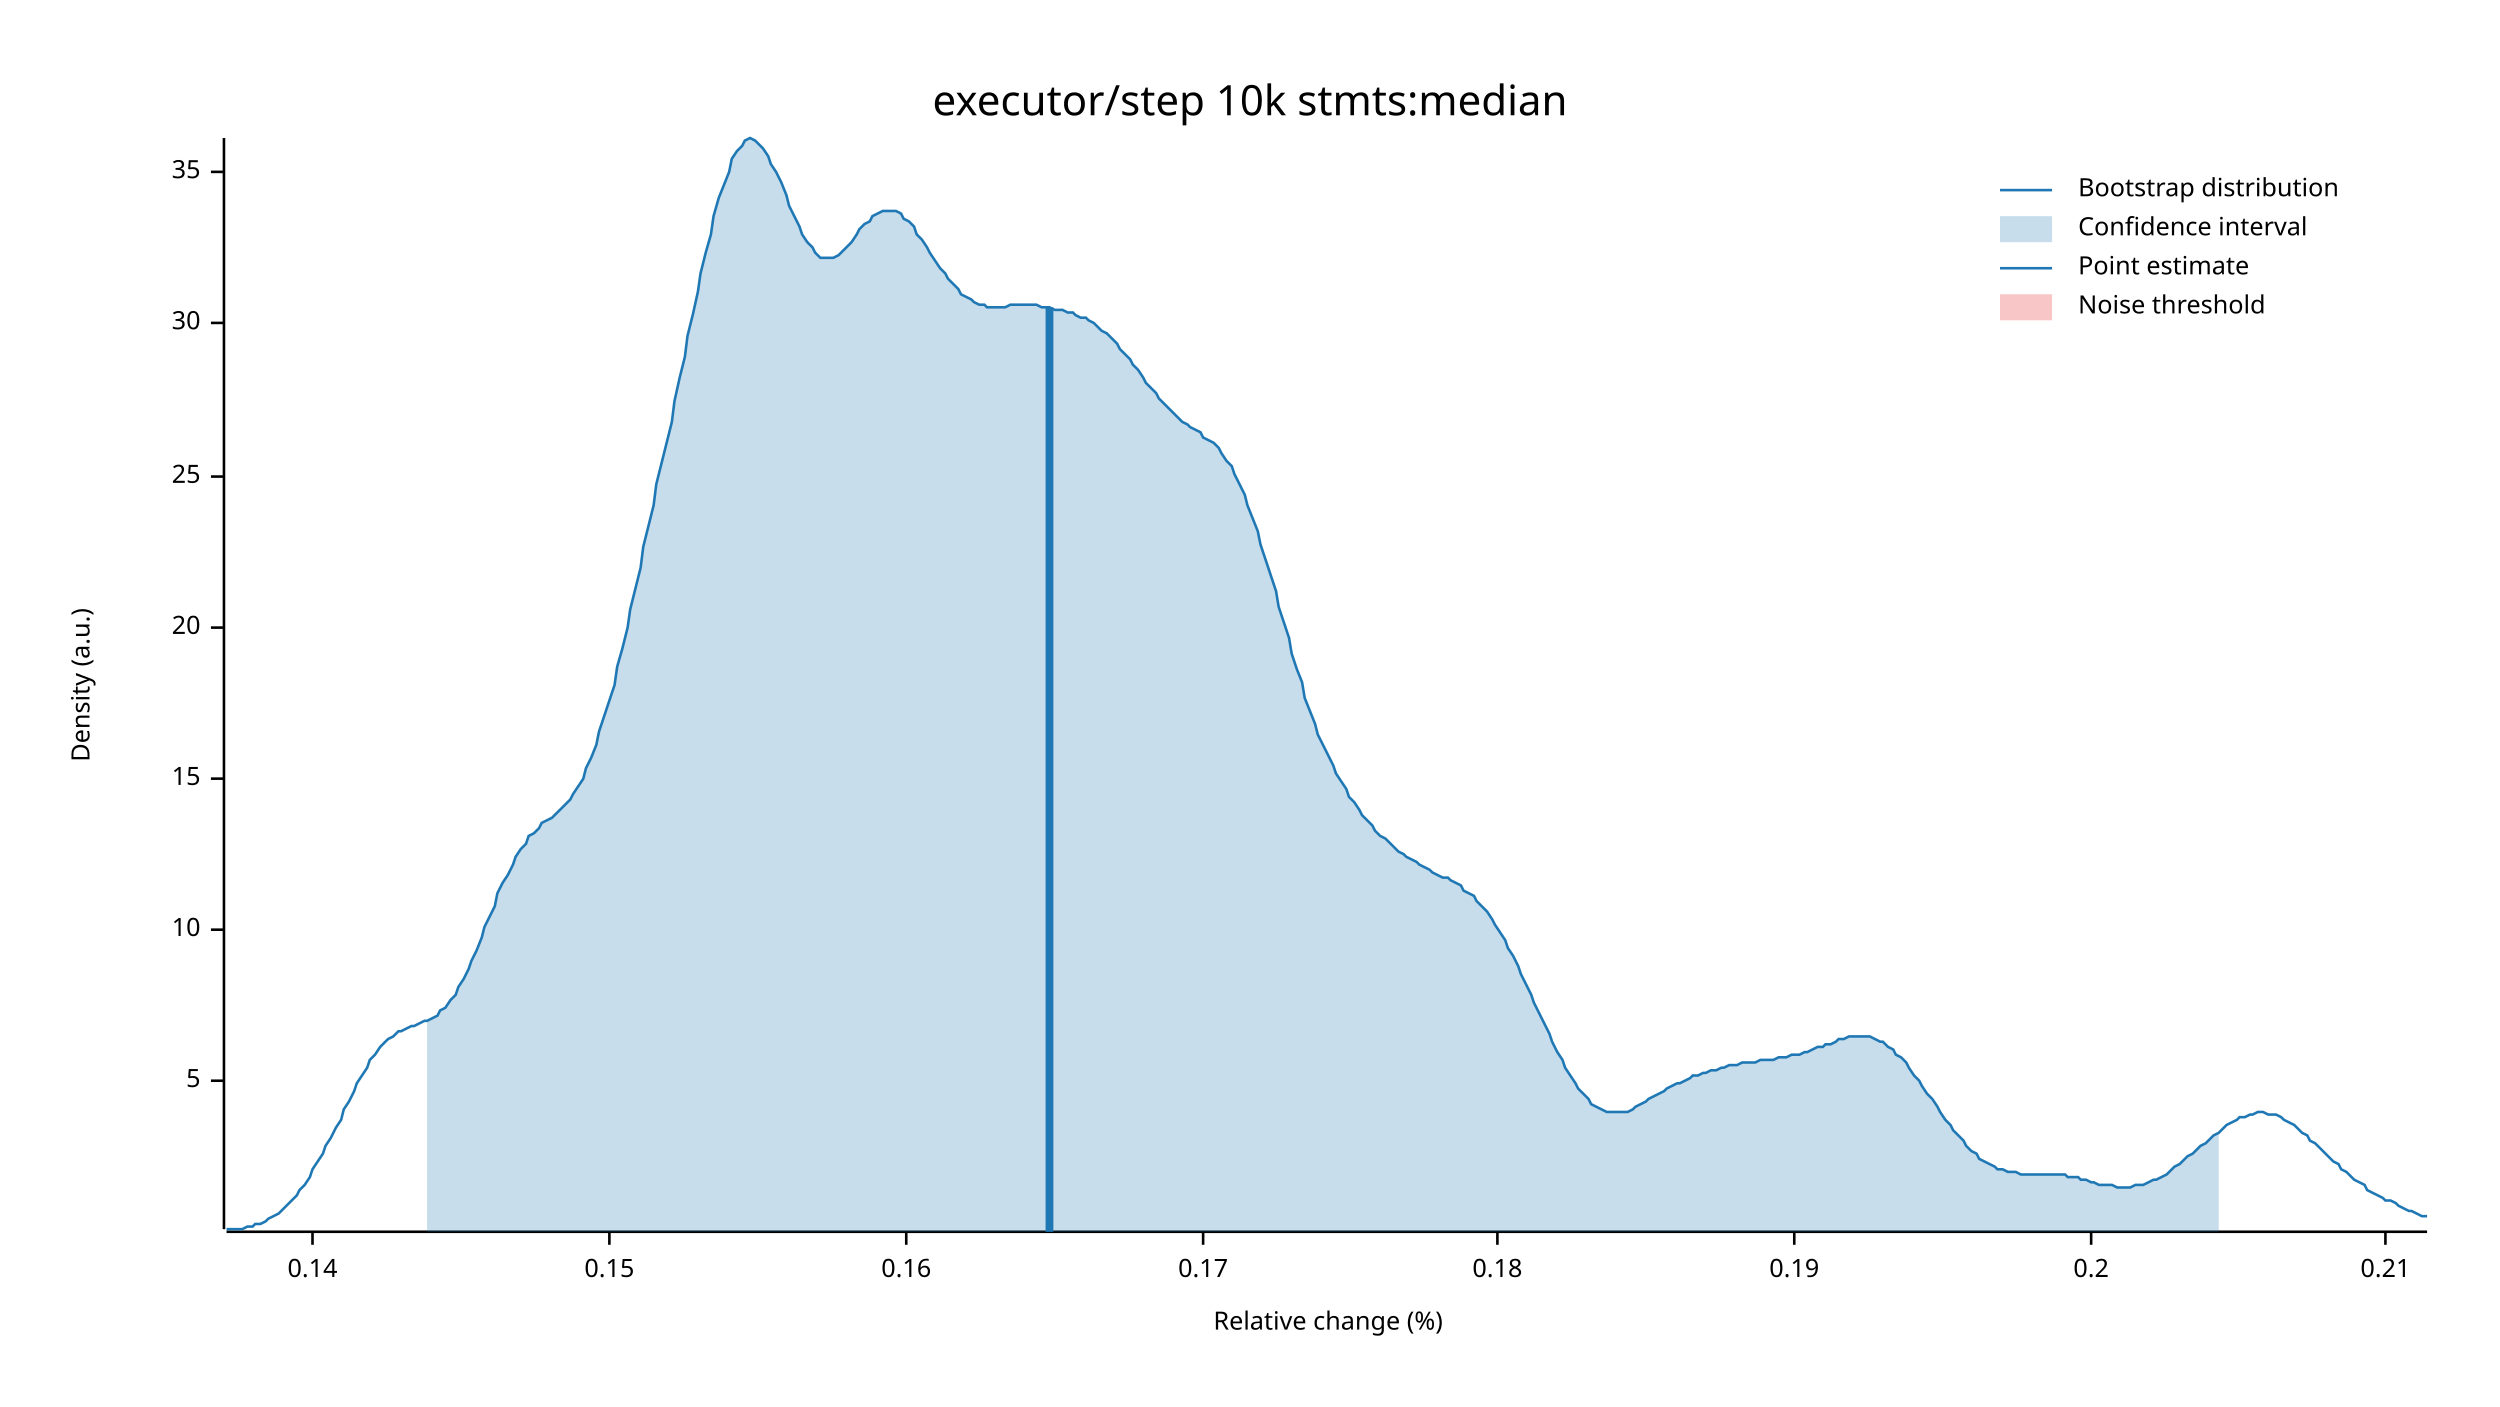
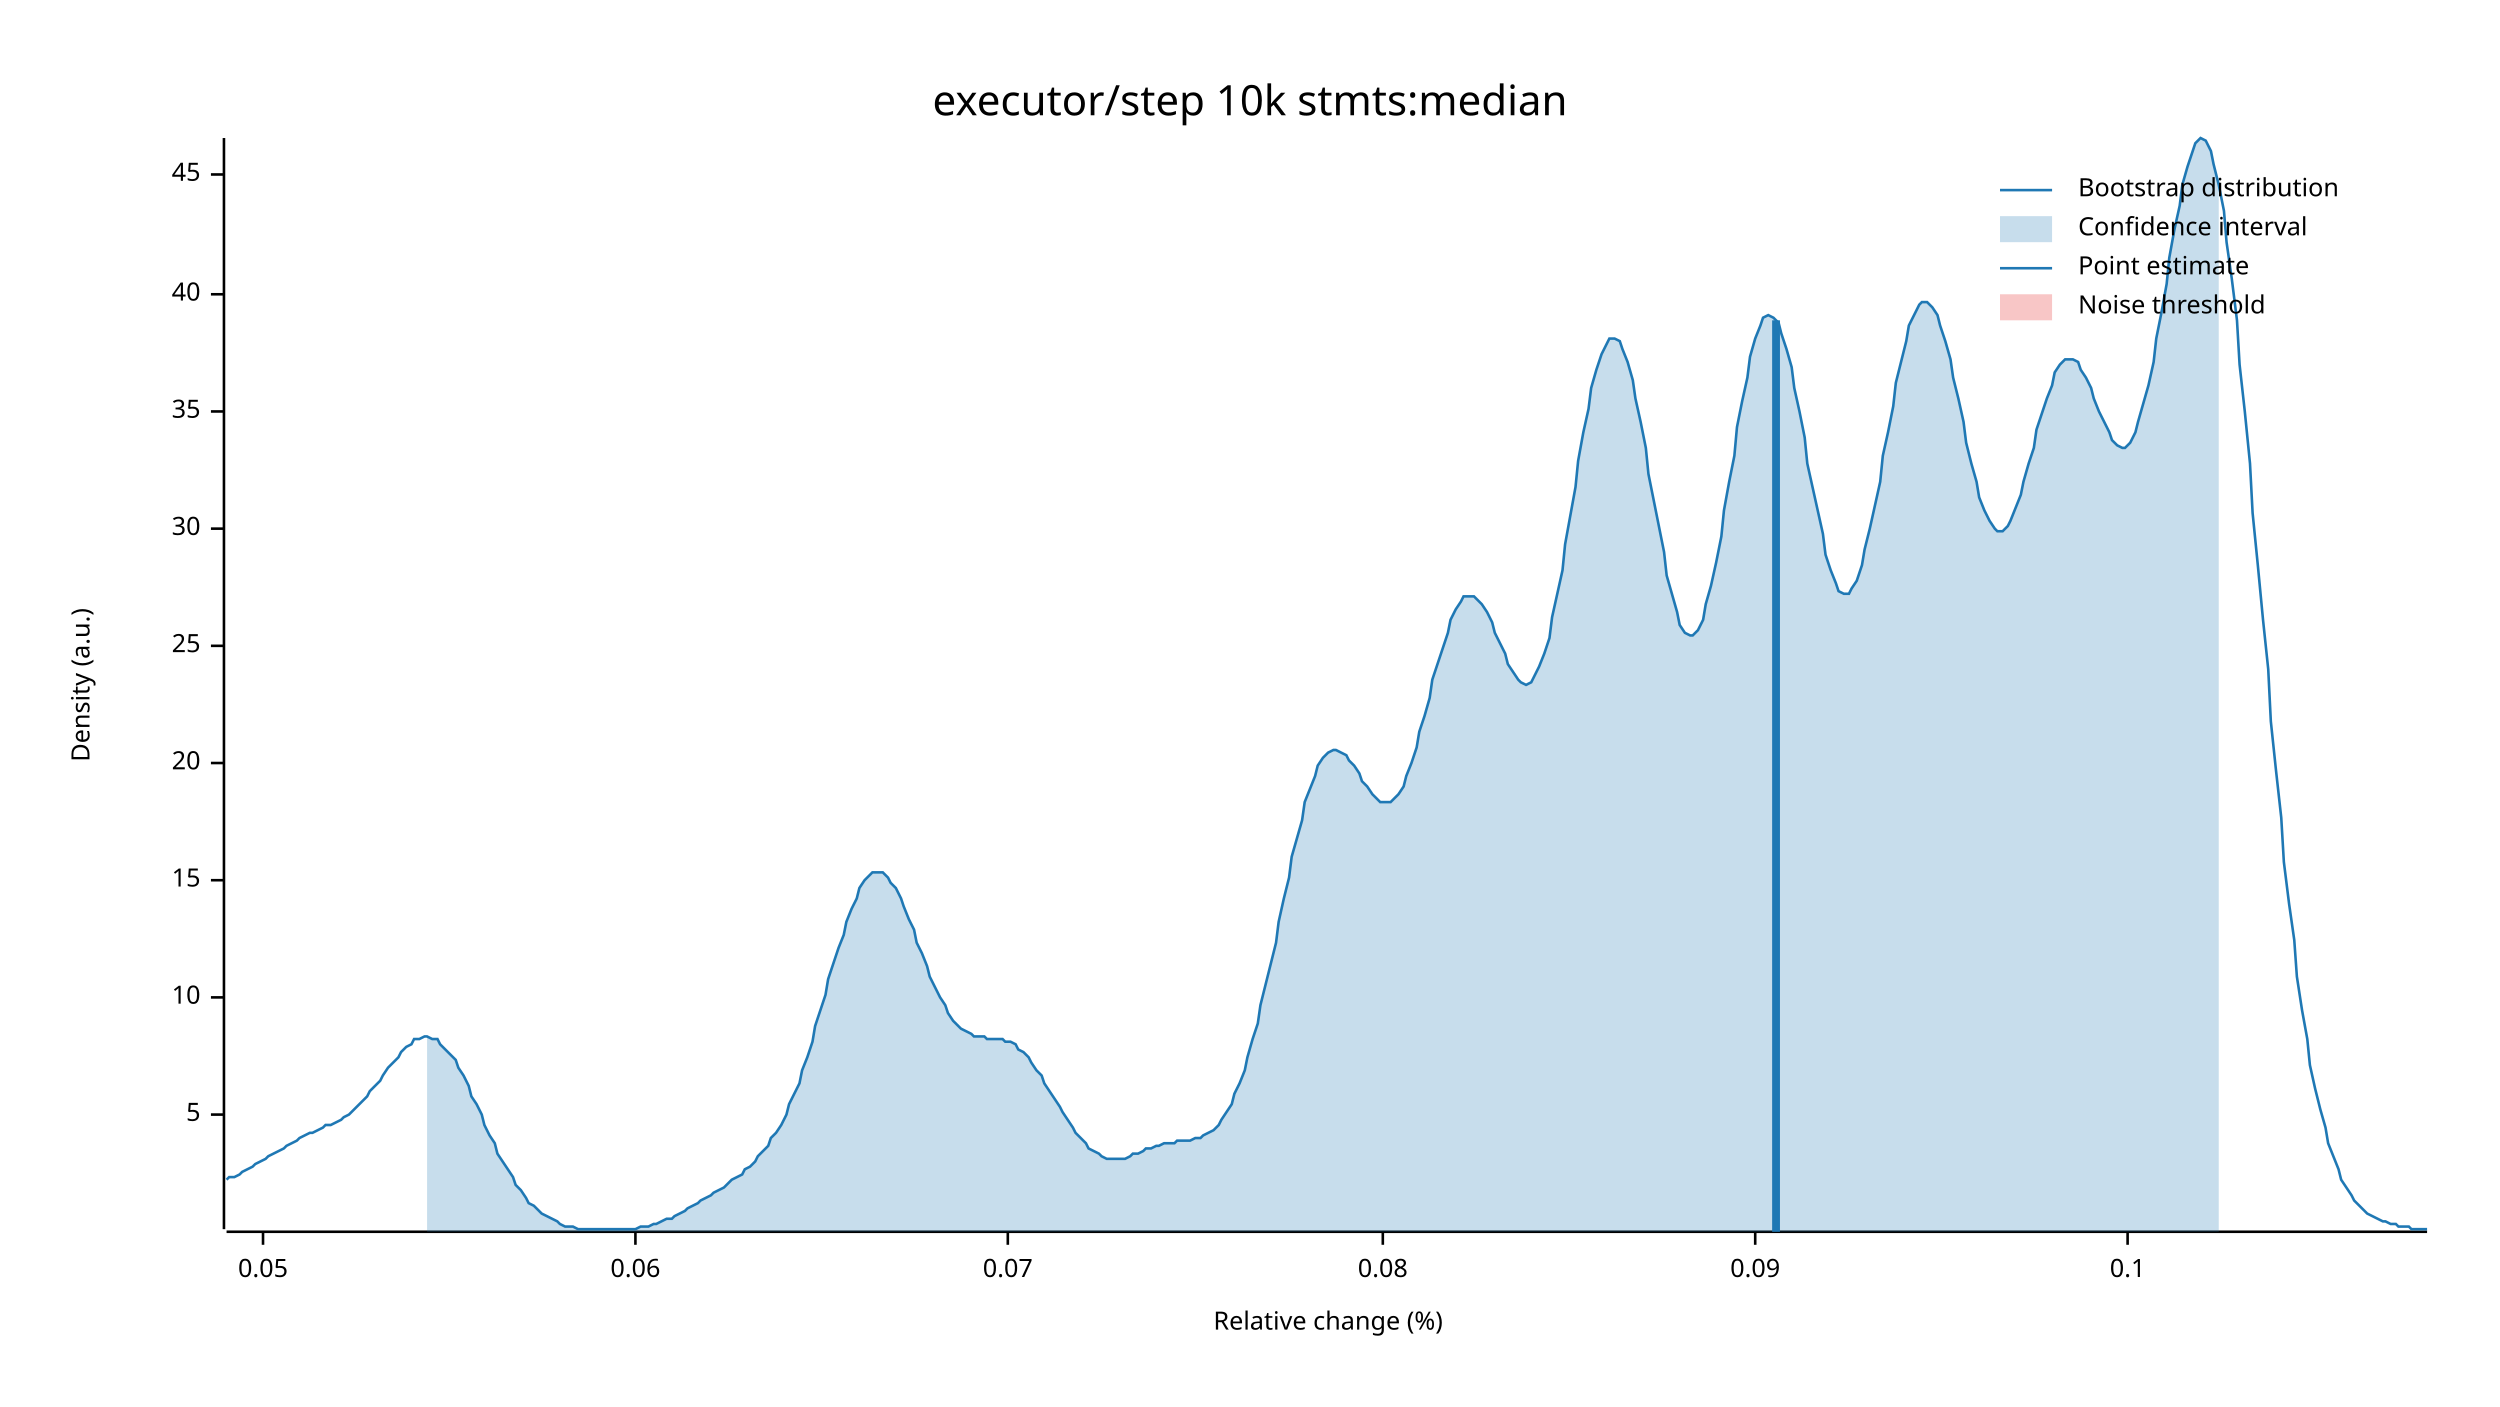
<svg xmlns="http://www.w3.org/2000/svg" width="960" height="540" viewBox="0 0 960 540">
  <text x="480" y="32" dy="0.76em" text-anchor="middle" font-family="sans-serif" font-size="16.129" opacity="1" fill="#000000">
executor/step 10k stmts:median
</text>
  <text x="27" y="263" dy="0.76em" text-anchor="middle" font-family="sans-serif" font-size="9.677" opacity="1" fill="#000000" transform="rotate(270, 27, 263)">
Density (a.u.)
</text>
  <text x="510" y="513" dy="-0.5ex" text-anchor="middle" font-family="sans-serif" font-size="9.677" opacity="1" fill="#000000">
Relative change (%)
</text>
  <polyline fill="none" opacity="1" stroke="#000000" stroke-width="1" points="86,53 86,472 " />
-   <text x="77" y="415" dy="0.5ex" text-anchor="end" font-family="sans-serif" font-size="9.677" opacity="1" fill="#000000">
+   <text x="77" y="428" dy="0.5ex" text-anchor="end" font-family="sans-serif" font-size="9.677" opacity="1" fill="#000000">
5
</text>
-   <polyline fill="none" opacity="1" stroke="#000000" stroke-width="1" points="81,415 86,415 " />
-   <text x="77" y="357" dy="0.5ex" text-anchor="end" font-family="sans-serif" font-size="9.677" opacity="1" fill="#000000">
+   <polyline fill="none" opacity="1" stroke="#000000" stroke-width="1" points="81,428 86,428 " />
+   <text x="77" y="383" dy="0.5ex" text-anchor="end" font-family="sans-serif" font-size="9.677" opacity="1" fill="#000000">
10
</text>
-   <polyline fill="none" opacity="1" stroke="#000000" stroke-width="1" points="81,357 86,357 " />
-   <text x="77" y="299" dy="0.5ex" text-anchor="end" font-family="sans-serif" font-size="9.677" opacity="1" fill="#000000">
+   <polyline fill="none" opacity="1" stroke="#000000" stroke-width="1" points="81,383 86,383 " />
+   <text x="77" y="338" dy="0.5ex" text-anchor="end" font-family="sans-serif" font-size="9.677" opacity="1" fill="#000000">
15
</text>
-   <polyline fill="none" opacity="1" stroke="#000000" stroke-width="1" points="81,299 86,299 " />
-   <text x="77" y="241" dy="0.5ex" text-anchor="end" font-family="sans-serif" font-size="9.677" opacity="1" fill="#000000">
+   <polyline fill="none" opacity="1" stroke="#000000" stroke-width="1" points="81,338 86,338 " />
+   <text x="77" y="293" dy="0.5ex" text-anchor="end" font-family="sans-serif" font-size="9.677" opacity="1" fill="#000000">
20
</text>
-   <polyline fill="none" opacity="1" stroke="#000000" stroke-width="1" points="81,241 86,241 " />
-   <text x="77" y="183" dy="0.5ex" text-anchor="end" font-family="sans-serif" font-size="9.677" opacity="1" fill="#000000">
+   <polyline fill="none" opacity="1" stroke="#000000" stroke-width="1" points="81,293 86,293 " />
+   <text x="77" y="248" dy="0.5ex" text-anchor="end" font-family="sans-serif" font-size="9.677" opacity="1" fill="#000000">
25
</text>
-   <polyline fill="none" opacity="1" stroke="#000000" stroke-width="1" points="81,183 86,183 " />
-   <text x="77" y="124" dy="0.5ex" text-anchor="end" font-family="sans-serif" font-size="9.677" opacity="1" fill="#000000">
+   <polyline fill="none" opacity="1" stroke="#000000" stroke-width="1" points="81,248 86,248 " />
+   <text x="77" y="203" dy="0.5ex" text-anchor="end" font-family="sans-serif" font-size="9.677" opacity="1" fill="#000000">
30
</text>
-   <polyline fill="none" opacity="1" stroke="#000000" stroke-width="1" points="81,124 86,124 " />
-   <text x="77" y="66" dy="0.5ex" text-anchor="end" font-family="sans-serif" font-size="9.677" opacity="1" fill="#000000">
+   <polyline fill="none" opacity="1" stroke="#000000" stroke-width="1" points="81,203 86,203 " />
+   <text x="77" y="158" dy="0.5ex" text-anchor="end" font-family="sans-serif" font-size="9.677" opacity="1" fill="#000000">
35
</text>
-   <polyline fill="none" opacity="1" stroke="#000000" stroke-width="1" points="81,66 86,66 " />
+   <polyline fill="none" opacity="1" stroke="#000000" stroke-width="1" points="81,158 86,158 " />
+   <text x="77" y="113" dy="0.5ex" text-anchor="end" font-family="sans-serif" font-size="9.677" opacity="1" fill="#000000">
+ 40
+ </text>
+   <polyline fill="none" opacity="1" stroke="#000000" stroke-width="1" points="81,113 86,113 " />
+   <text x="77" y="67" dy="0.5ex" text-anchor="end" font-family="sans-serif" font-size="9.677" opacity="1" fill="#000000">
+ 45
+ </text>
+   <polyline fill="none" opacity="1" stroke="#000000" stroke-width="1" points="81,67 86,67 " />
  <polyline fill="none" opacity="1" stroke="#000000" stroke-width="1" points="87,473 932,473 " />
-   <text x="120" y="483" dy="0.76em" text-anchor="middle" font-family="sans-serif" font-size="9.677" opacity="1" fill="#000000">
- 0.14
+   <text x="101" y="483" dy="0.76em" text-anchor="middle" font-family="sans-serif" font-size="9.677" opacity="1" fill="#000000">
+ 0.05
</text>
-   <polyline fill="none" opacity="1" stroke="#000000" stroke-width="1" points="120,473 120,478 " />
-   <text x="234" y="483" dy="0.76em" text-anchor="middle" font-family="sans-serif" font-size="9.677" opacity="1" fill="#000000">
- 0.15
+   <polyline fill="none" opacity="1" stroke="#000000" stroke-width="1" points="101,473 101,478 " />
+   <text x="244" y="483" dy="0.76em" text-anchor="middle" font-family="sans-serif" font-size="9.677" opacity="1" fill="#000000">
+ 0.06
</text>
-   <polyline fill="none" opacity="1" stroke="#000000" stroke-width="1" points="234,473 234,478 " />
-   <text x="348" y="483" dy="0.76em" text-anchor="middle" font-family="sans-serif" font-size="9.677" opacity="1" fill="#000000">
- 0.16
+   <polyline fill="none" opacity="1" stroke="#000000" stroke-width="1" points="244,473 244,478 " />
+   <text x="387" y="483" dy="0.76em" text-anchor="middle" font-family="sans-serif" font-size="9.677" opacity="1" fill="#000000">
+ 0.07
</text>
-   <polyline fill="none" opacity="1" stroke="#000000" stroke-width="1" points="348,473 348,478 " />
-   <text x="462" y="483" dy="0.76em" text-anchor="middle" font-family="sans-serif" font-size="9.677" opacity="1" fill="#000000">
- 0.17
+   <polyline fill="none" opacity="1" stroke="#000000" stroke-width="1" points="387,473 387,478 " />
+   <text x="531" y="483" dy="0.76em" text-anchor="middle" font-family="sans-serif" font-size="9.677" opacity="1" fill="#000000">
+ 0.08
</text>
-   <polyline fill="none" opacity="1" stroke="#000000" stroke-width="1" points="462,473 462,478 " />
-   <text x="575" y="483" dy="0.76em" text-anchor="middle" font-family="sans-serif" font-size="9.677" opacity="1" fill="#000000">
- 0.18
+   <polyline fill="none" opacity="1" stroke="#000000" stroke-width="1" points="531,473 531,478 " />
+   <text x="674" y="483" dy="0.76em" text-anchor="middle" font-family="sans-serif" font-size="9.677" opacity="1" fill="#000000">
+ 0.09
</text>
-   <polyline fill="none" opacity="1" stroke="#000000" stroke-width="1" points="575,473 575,478 " />
-   <text x="689" y="483" dy="0.76em" text-anchor="middle" font-family="sans-serif" font-size="9.677" opacity="1" fill="#000000">
- 0.19
+   <polyline fill="none" opacity="1" stroke="#000000" stroke-width="1" points="674,473 674,478 " />
+   <text x="817" y="483" dy="0.76em" text-anchor="middle" font-family="sans-serif" font-size="9.677" opacity="1" fill="#000000">
+ 0.1
</text>
-   <polyline fill="none" opacity="1" stroke="#000000" stroke-width="1" points="689,473 689,478 " />
-   <text x="803" y="483" dy="0.76em" text-anchor="middle" font-family="sans-serif" font-size="9.677" opacity="1" fill="#000000">
- 0.2
- </text>
-   <polyline fill="none" opacity="1" stroke="#000000" stroke-width="1" points="803,473 803,478 " />
-   <text x="916" y="483" dy="0.76em" text-anchor="middle" font-family="sans-serif" font-size="9.677" opacity="1" fill="#000000">
- 0.21
- </text>
-   <polyline fill="none" opacity="1" stroke="#000000" stroke-width="1" points="916,473 916,478 " />
-   <polyline fill="none" opacity="1" stroke="#1F78B4" stroke-width="1" points="87,472 88,472 90,472 92,472 93,472 95,471 97,471 98,470 100,470 102,469 103,468 105,467 107,466 109,464 110,463 112,461 114,459 115,457 117,455 119,452 120,449 122,446 124,443 125,440 127,437 129,433 131,430 132,426 134,423 136,419 137,416 139,413 141,410 142,407 144,405 146,402 147,401 149,399 151,398 153,396 154,396 156,395 158,394 159,394 161,393 163,392 164,392 166,391 168,390 169,388 171,387 173,384 175,382 176,379 178,376 180,372 181,369 183,365 185,360 186,356 188,352 190,348 191,343 193,339 195,336 197,332 198,329 200,326 202,324 203,321 205,320 207,318 208,316 210,315 212,314 214,312 215,311 217,309 219,307 220,305 222,302 224,299 225,295 227,291 229,286 230,281 232,275 234,269 236,263 237,256 239,249 241,241 242,234 244,226 246,218 247,210 249,202 251,194 252,186 254,178 256,170 258,162 259,154 261,145 263,137 264,129 266,121 268,112 269,105 271,97 273,90 274,83 276,76 278,71 280,66 281,61 283,58 285,56 286,54 288,53 290,54 291,55 293,57 295,60 296,63 298,66 300,70 302,75 303,79 305,83 307,87 308,90 310,93 312,95 313,97 315,99 317,99 318,99 320,99 322,98 324,96 325,95 327,93 329,90 330,88 332,86 334,85 335,83 337,82 339,81 341,81 342,81 344,81 346,82 347,84 349,85 351,87 352,90 354,92 356,95 357,97 359,100 361,103 363,105 364,107 366,109 368,111 369,113 371,114 373,115 374,116 376,117 378,117 379,118 381,118 383,118 385,118 386,118 388,117 390,117 391,117 393,117 395,117 396,117 398,117 400,118 401,118 403,118 405,119 407,119 408,119 410,120 412,120 413,121 415,122 417,122 418,123 420,124 422,126 423,127 425,128 427,130 429,132 430,134 432,136 434,138 435,140 437,142 439,145 440,147 442,149 444,151 445,153 447,155 449,157 451,159 452,160 454,162 456,163 457,164 459,165 461,166 462,168 464,169 466,170 468,172 469,174 471,177 473,179 474,182 476,186 478,190 479,194 481,199 483,204 484,209 486,215 488,221 490,227 491,233 493,239 495,245 496,251 498,257 500,262 501,268 503,273 505,278 506,282 508,286 510,290 512,294 513,297 515,300 517,303 518,306 520,308 522,311 523,313 525,315 527,317 528,319 530,321 532,322 534,324 535,325 537,327 539,328 540,329 542,330 544,331 545,332 547,333 549,334 550,335 552,336 554,337 556,337 557,338 559,339 561,340 562,342 564,343 566,344 567,346 569,348 571,350 573,353 574,355 576,358 578,361 579,364 581,367 583,371 584,374 586,378 588,382 589,385 591,389 593,393 595,397 596,400 598,404 600,407 601,410 603,413 605,416 606,418 608,420 610,422 611,424 613,425 615,426 617,427 618,427 620,427 622,427 623,427 625,427 627,426 628,425 630,424 632,423 633,422 635,421 637,420 639,419 640,418 642,417 644,416 645,416 647,415 649,414 650,413 652,413 654,412 655,412 657,411 659,411 661,410 662,410 664,409 666,409 667,409 669,408 671,408 672,408 674,408 676,407 677,407 679,407 681,407 683,406 684,406 686,406 688,405 689,405 691,405 693,404 694,404 696,403 698,402 700,402 701,401 703,401 705,400 706,399 708,399 710,398 711,398 713,398 715,398 716,398 718,398 720,399 722,400 723,400 725,402 727,403 728,405 730,406 732,408 733,410 735,413 737,415 738,417 740,420 742,422 744,425 745,427 747,430 749,432 750,434 752,436 754,438 755,440 757,442 759,443 760,445 762,446 764,447 766,448 767,449 769,449 771,450 772,450 774,450 776,451 777,451 779,451 781,451 782,451 784,451 786,451 788,451 789,451 791,451 793,451 794,452 796,452 798,452 799,453 801,453 803,454 804,454 806,455 808,455 810,455 811,455 813,456 815,456 816,456 818,456 820,455 821,455 823,455 825,454 827,453 828,453 830,452 832,451 833,450 835,448 837,447 838,446 840,444 842,443 843,442 845,440 847,439 849,437 850,436 852,435 854,433 855,432 857,431 859,430 860,429 862,429 864,428 865,428 867,427 869,427 871,428 872,428 874,428 876,429 877,430 879,431 881,432 882,433 884,435 886,436 887,438 889,439 891,441 893,443 894,444 896,446 898,447 899,449 901,450 903,452 904,453 906,454 908,455 909,457 911,458 913,459 915,460 916,461 918,461 920,462 921,463 923,464 925,465 926,465 928,466 930,467 932,467 " />
-   <polygon opacity="0.25" fill="#1F78B4" points="164,392 166,391 168,390 169,388 171,387 173,384 175,382 176,379 178,376 180,372 181,369 183,365 185,360 186,356 188,352 190,348 191,343 193,339 195,336 197,332 198,329 200,326 202,324 203,321 205,320 207,318 208,316 210,315 212,314 214,312 215,311 217,309 219,307 220,305 222,302 224,299 225,295 227,291 229,286 230,281 232,275 234,269 236,263 237,256 239,249 241,241 242,234 244,226 246,218 247,210 249,202 251,194 252,186 254,178 256,170 258,162 259,154 261,145 263,137 264,129 266,121 268,112 269,105 271,97 273,90 274,83 276,76 278,71 280,66 281,61 283,58 285,56 286,54 288,53 290,54 291,55 293,57 295,60 296,63 298,66 300,70 302,75 303,79 305,83 307,87 308,90 310,93 312,95 313,97 315,99 317,99 318,99 320,99 322,98 324,96 325,95 327,93 329,90 330,88 332,86 334,85 335,83 337,82 339,81 341,81 342,81 344,81 346,82 347,84 349,85 351,87 352,90 354,92 356,95 357,97 359,100 361,103 363,105 364,107 366,109 368,111 369,113 371,114 373,115 374,116 376,117 378,117 379,118 381,118 383,118 385,118 386,118 388,117 390,117 391,117 393,117 395,117 396,117 398,117 400,118 401,118 403,118 405,119 407,119 408,119 410,120 412,120 413,121 415,122 417,122 418,123 420,124 422,126 423,127 425,128 427,130 429,132 430,134 432,136 434,138 435,140 437,142 439,145 440,147 442,149 444,151 445,153 447,155 449,157 451,159 452,160 454,162 456,163 457,164 459,165 461,166 462,168 464,169 466,170 468,172 469,174 471,177 473,179 474,182 476,186 478,190 479,194 481,199 483,204 484,209 486,215 488,221 490,227 491,233 493,239 495,245 496,251 498,257 500,262 501,268 503,273 505,278 506,282 508,286 510,290 512,294 513,297 515,300 517,303 518,306 520,308 522,311 523,313 525,315 527,317 528,319 530,321 532,322 534,324 535,325 537,327 539,328 540,329 542,330 544,331 545,332 547,333 549,334 550,335 552,336 554,337 556,337 557,338 559,339 561,340 562,342 564,343 566,344 567,346 569,348 571,350 573,353 574,355 576,358 578,361 579,364 581,367 583,371 584,374 586,378 588,382 589,385 591,389 593,393 595,397 596,400 598,404 600,407 601,410 603,413 605,416 606,418 608,420 610,422 611,424 613,425 615,426 617,427 618,427 620,427 622,427 623,427 625,427 627,426 628,425 630,424 632,423 633,422 635,421 637,420 639,419 640,418 642,417 644,416 645,416 647,415 649,414 650,413 652,413 654,412 655,412 657,411 659,411 661,410 662,410 664,409 666,409 667,409 669,408 671,408 672,408 674,408 676,407 677,407 679,407 681,407 683,406 684,406 686,406 688,405 689,405 691,405 693,404 694,404 696,403 698,402 700,402 701,401 703,401 705,400 706,399 708,399 710,398 711,398 713,398 715,398 716,398 718,398 720,399 722,400 723,400 725,402 727,403 728,405 730,406 732,408 733,410 735,413 737,415 738,417 740,420 742,422 744,425 745,427 747,430 749,432 750,434 752,436 754,438 755,440 757,442 759,443 760,445 762,446 764,447 766,448 767,449 769,449 771,450 772,450 774,450 776,451 777,451 779,451 781,451 782,451 784,451 786,451 788,451 789,451 791,451 793,451 794,452 796,452 798,452 799,453 801,453 803,454 804,454 806,455 808,455 810,455 811,455 813,456 815,456 816,456 818,456 820,455 821,455 823,455 825,454 827,453 828,453 830,452 832,451 833,450 835,448 837,447 838,446 840,444 842,443 843,442 845,440 847,439 849,437 850,436 852,435 852,473 164,473 " />
-   <polyline fill="none" opacity="1" stroke="#1F78B4" stroke-width="3" points="403,473 403,118 " />
+   <polyline fill="none" opacity="1" stroke="#000000" stroke-width="1" points="817,473 817,478 " />
+   <polyline fill="none" opacity="1" stroke="#1F78B4" stroke-width="1" points="87,453 88,452 90,452 92,451 93,450 95,449 97,448 98,447 100,446 102,445 103,444 105,443 107,442 109,441 110,440 112,439 114,438 115,437 117,436 119,435 120,435 122,434 124,433 125,432 127,432 129,431 131,430 132,429 134,428 136,426 137,425 139,423 141,421 142,419 144,417 146,415 147,413 149,410 151,408 153,406 154,404 156,402 158,401 159,399 161,399 163,398 164,398 166,399 168,399 169,401 171,403 173,405 175,407 176,410 178,413 180,417 181,421 183,424 185,428 186,432 188,436 190,439 191,443 193,446 195,449 197,452 198,455 200,457 202,460 203,462 205,463 207,465 208,466 210,467 212,468 214,469 215,470 217,471 219,471 220,471 222,472 224,472 225,472 227,472 229,472 230,472 232,472 234,472 236,472 237,472 239,472 241,472 242,472 244,472 246,471 247,471 249,471 251,470 252,470 254,469 256,468 258,468 259,467 261,466 263,465 264,464 266,463 268,462 269,461 271,460 273,459 274,458 276,457 278,456 280,454 281,453 283,452 285,451 286,449 288,448 290,446 291,444 293,442 295,440 296,437 298,435 300,432 302,428 303,424 305,420 307,416 308,411 310,406 312,400 313,394 315,388 317,382 318,376 320,370 322,364 324,359 325,354 327,349 329,345 330,341 332,338 334,336 335,335 337,335 339,335 341,337 342,339 344,341 346,345 347,348 349,353 351,357 352,362 354,366 356,371 357,375 359,379 361,383 363,386 364,389 366,392 368,394 369,395 371,396 373,397 374,398 376,398 378,398 379,399 381,399 383,399 385,399 386,400 388,400 390,401 391,403 393,404 395,406 396,408 398,411 400,413 401,416 403,419 405,422 407,425 408,427 410,430 412,433 413,435 415,437 417,439 418,441 420,442 422,443 423,444 425,445 427,445 429,445 430,445 432,445 434,444 435,443 437,443 439,442 440,441 442,441 444,440 445,440 447,439 449,439 451,439 452,438 454,438 456,438 457,438 459,437 461,437 462,436 464,435 466,434 468,432 469,430 471,427 473,424 474,420 476,416 478,411 479,406 481,399 483,393 484,386 486,378 488,370 490,362 491,354 493,345 495,337 496,329 498,322 500,315 501,308 503,303 505,298 506,294 508,291 510,289 512,288 513,288 515,289 517,290 518,292 520,294 522,297 523,300 525,302 527,305 528,306 530,308 532,308 534,308 535,307 537,305 539,302 540,298 542,293 544,287 545,281 547,275 549,268 550,261 552,255 554,249 556,243 557,238 559,234 561,231 562,229 564,229 566,229 567,230 569,232 571,235 573,239 574,243 576,247 578,251 579,255 581,258 583,261 584,262 586,263 588,262 589,260 591,256 593,251 595,245 596,237 598,228 600,219 601,209 603,198 605,187 606,177 608,166 610,157 611,149 613,142 615,136 617,132 618,130 620,130 622,131 623,134 625,139 627,146 628,153 630,162 632,172 633,182 635,192 637,202 639,212 640,221 642,228 644,235 645,240 647,243 649,244 650,244 652,242 654,238 655,232 657,225 659,216 661,206 662,196 664,185 666,175 667,164 669,154 671,145 672,137 674,130 676,125 677,122 679,121 681,122 683,124 684,128 686,134 688,141 689,149 691,158 693,168 694,178 696,187 698,196 700,205 701,213 703,219 705,224 706,227 708,228 710,228 711,226 713,223 715,217 716,211 718,203 720,194 722,185 723,175 725,166 727,156 728,147 730,139 732,131 733,125 735,121 737,117 738,116 740,116 742,118 744,121 745,125 747,131 749,138 750,145 752,153 754,162 755,170 757,178 759,185 760,191 762,196 764,200 766,203 767,204 769,204 771,202 772,200 774,195 776,190 777,185 779,178 781,172 782,165 784,159 786,153 788,148 789,143 791,140 793,138 794,138 796,138 798,139 799,142 801,145 803,149 804,153 806,158 808,162 810,166 811,169 813,171 815,172 816,172 818,170 820,166 821,162 823,155 825,148 827,139 828,130 830,120 832,109 833,99 835,88 837,79 838,71 840,64 842,58 843,55 845,53 847,54 849,58 850,63 852,71 854,81 855,93 857,107 859,123 860,140 862,158 864,178 865,197 867,217 869,238 871,257 872,277 874,296 876,314 877,331 879,347 881,361 882,375 884,388 886,399 887,409 889,418 891,426 893,433 894,439 896,444 898,449 899,453 901,456 903,459 904,461 906,463 908,465 909,466 911,467 913,468 915,469 916,469 918,470 920,470 921,471 923,471 925,471 926,472 928,472 930,472 932,472 " />
+   <polygon opacity="0.25" fill="#1F78B4" points="164,398 166,399 168,399 169,401 171,403 173,405 175,407 176,410 178,413 180,417 181,421 183,424 185,428 186,432 188,436 190,439 191,443 193,446 195,449 197,452 198,455 200,457 202,460 203,462 205,463 207,465 208,466 210,467 212,468 214,469 215,470 217,471 219,471 220,471 222,472 224,472 225,472 227,472 229,472 230,472 232,472 234,472 236,472 237,472 239,472 241,472 242,472 244,472 246,471 247,471 249,471 251,470 252,470 254,469 256,468 258,468 259,467 261,466 263,465 264,464 266,463 268,462 269,461 271,460 273,459 274,458 276,457 278,456 280,454 281,453 283,452 285,451 286,449 288,448 290,446 291,444 293,442 295,440 296,437 298,435 300,432 302,428 303,424 305,420 307,416 308,411 310,406 312,400 313,394 315,388 317,382 318,376 320,370 322,364 324,359 325,354 327,349 329,345 330,341 332,338 334,336 335,335 337,335 339,335 341,337 342,339 344,341 346,345 347,348 349,353 351,357 352,362 354,366 356,371 357,375 359,379 361,383 363,386 364,389 366,392 368,394 369,395 371,396 373,397 374,398 376,398 378,398 379,399 381,399 383,399 385,399 386,400 388,400 390,401 391,403 393,404 395,406 396,408 398,411 400,413 401,416 403,419 405,422 407,425 408,427 410,430 412,433 413,435 415,437 417,439 418,441 420,442 422,443 423,444 425,445 427,445 429,445 430,445 432,445 434,444 435,443 437,443 439,442 440,441 442,441 444,440 445,440 447,439 449,439 451,439 452,438 454,438 456,438 457,438 459,437 461,437 462,436 464,435 466,434 468,432 469,430 471,427 473,424 474,420 476,416 478,411 479,406 481,399 483,393 484,386 486,378 488,370 490,362 491,354 493,345 495,337 496,329 498,322 500,315 501,308 503,303 505,298 506,294 508,291 510,289 512,288 513,288 515,289 517,290 518,292 520,294 522,297 523,300 525,302 527,305 528,306 530,308 532,308 534,308 535,307 537,305 539,302 540,298 542,293 544,287 545,281 547,275 549,268 550,261 552,255 554,249 556,243 557,238 559,234 561,231 562,229 564,229 566,229 567,230 569,232 571,235 573,239 574,243 576,247 578,251 579,255 581,258 583,261 584,262 586,263 588,262 589,260 591,256 593,251 595,245 596,237 598,228 600,219 601,209 603,198 605,187 606,177 608,166 610,157 611,149 613,142 615,136 617,132 618,130 620,130 622,131 623,134 625,139 627,146 628,153 630,162 632,172 633,182 635,192 637,202 639,212 640,221 642,228 644,235 645,240 647,243 649,244 650,244 652,242 654,238 655,232 657,225 659,216 661,206 662,196 664,185 666,175 667,164 669,154 671,145 672,137 674,130 676,125 677,122 679,121 681,122 683,124 684,128 686,134 688,141 689,149 691,158 693,168 694,178 696,187 698,196 700,205 701,213 703,219 705,224 706,227 708,228 710,228 711,226 713,223 715,217 716,211 718,203 720,194 722,185 723,175 725,166 727,156 728,147 730,139 732,131 733,125 735,121 737,117 738,116 740,116 742,118 744,121 745,125 747,131 749,138 750,145 752,153 754,162 755,170 757,178 759,185 760,191 762,196 764,200 766,203 767,204 769,204 771,202 772,200 774,195 776,190 777,185 779,178 781,172 782,165 784,159 786,153 788,148 789,143 791,140 793,138 794,138 796,138 798,139 799,142 801,145 803,149 804,153 806,158 808,162 810,166 811,169 813,171 815,172 816,172 818,170 820,166 821,162 823,155 825,148 827,139 828,130 830,120 832,109 833,99 835,88 837,79 838,71 840,64 842,58 843,55 845,53 847,54 849,58 850,63 852,71 852,473 164,473 " />
+   <polyline fill="none" opacity="1" stroke="#1F78B4" stroke-width="3" points="682,473 682,123 " />
  <rect x="509" y="53" width="0" height="419" opacity="0.1" fill="#E31A1C" stroke="none" />
  <text x="798" y="68" dy="0.76em" text-anchor="start" font-family="sans-serif" font-size="9.677" opacity="1" fill="#000000">
Bootstrap distribution
</text>
  <text x="798" y="83" dy="0.76em" text-anchor="start" font-family="sans-serif" font-size="9.677" opacity="1" fill="#000000">
Confidence interval
</text>
  <text x="798" y="98" dy="0.76em" text-anchor="start" font-family="sans-serif" font-size="9.677" opacity="1" fill="#000000">
Point estimate
</text>
  <text x="798" y="113" dy="0.76em" text-anchor="start" font-family="sans-serif" font-size="9.677" opacity="1" fill="#000000">
Noise threshold
</text>
  <polyline fill="none" opacity="1" stroke="#1F78B4" stroke-width="1" points="768,73 788,73 " />
  <rect x="768" y="83" width="20" height="10" opacity="0.25" fill="#1F78B4" stroke="none" />
  <polyline fill="none" opacity="1" stroke="#1F78B4" stroke-width="1" points="768,103 788,103 " />
  <rect x="768" y="113" width="20" height="10" opacity="0.25" fill="#E31A1C" stroke="none" />
</svg>
